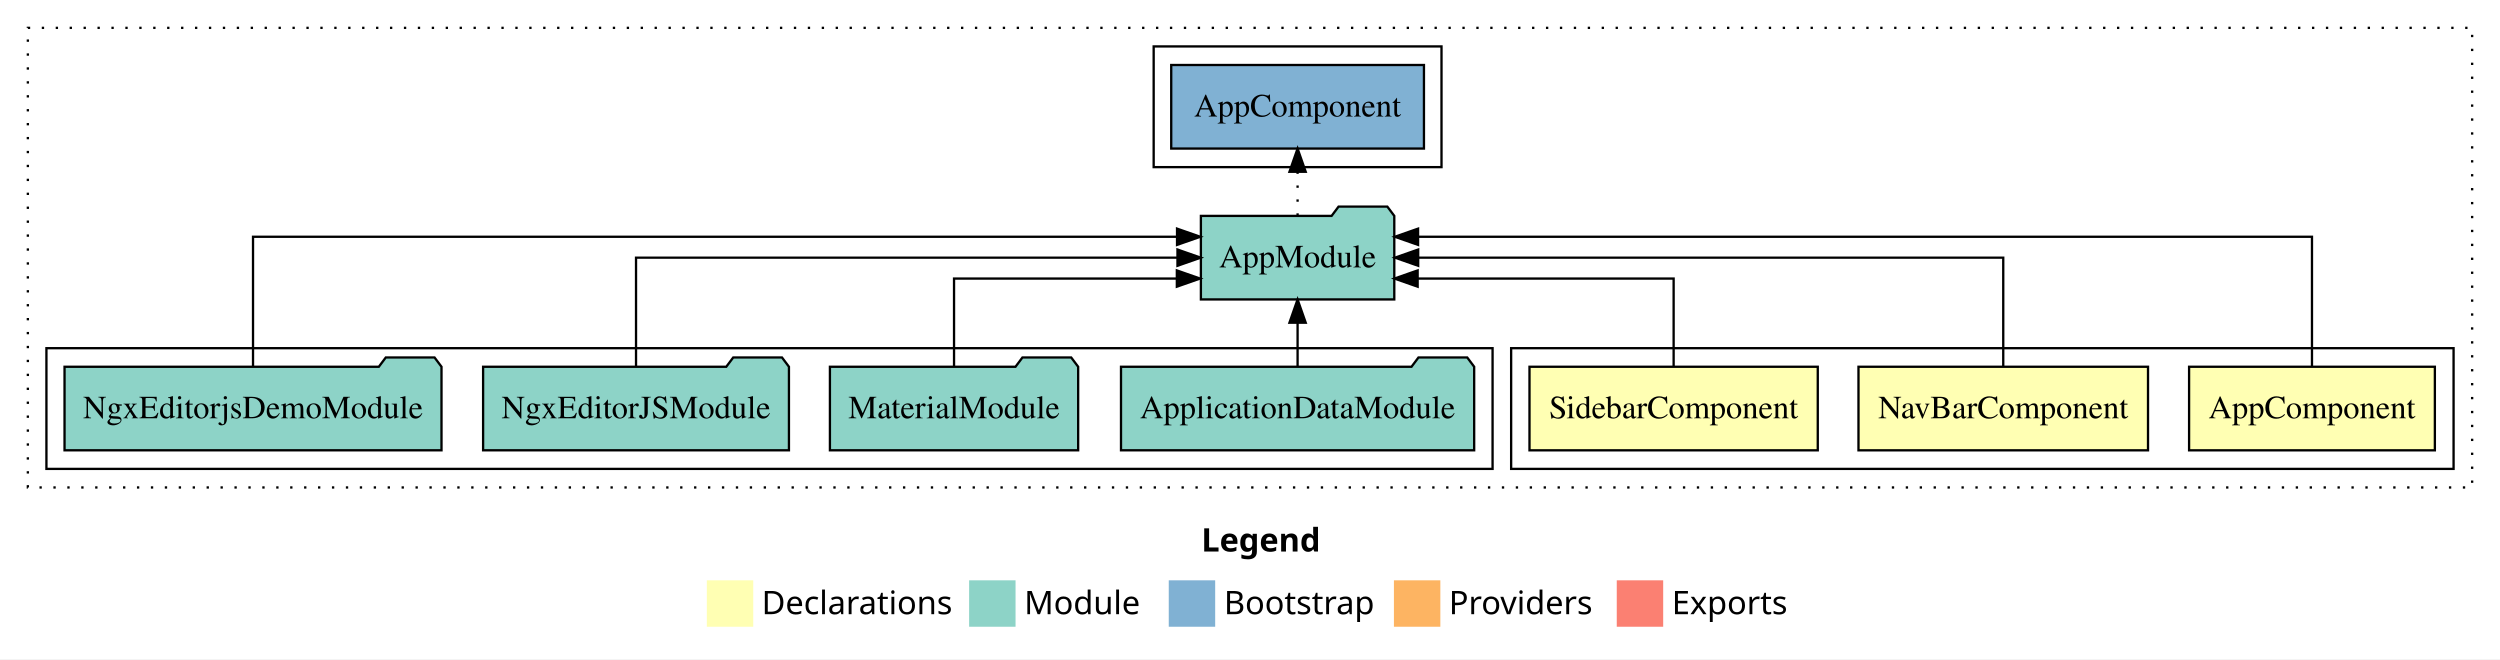
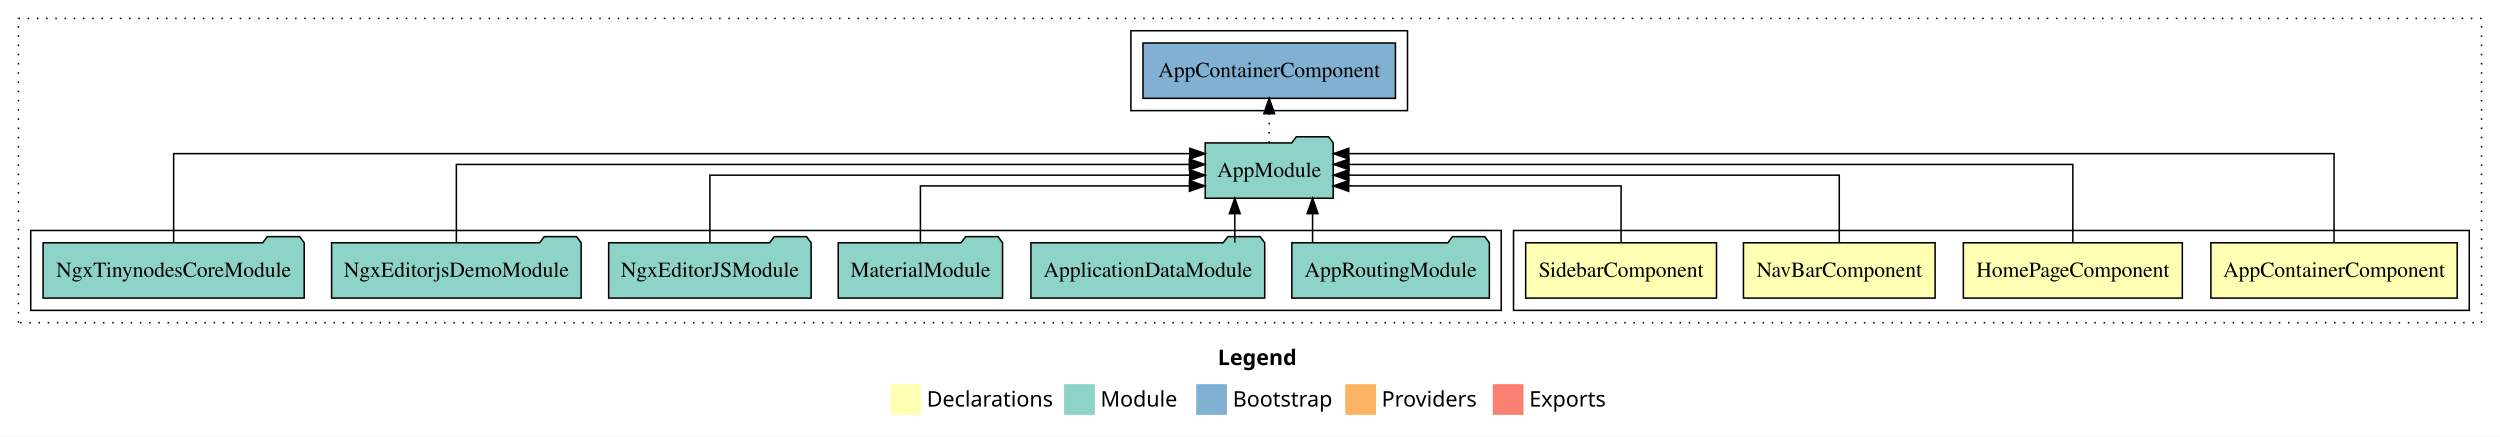
- <svg xmlns="http://www.w3.org/2000/svg" width="1077pt" height="284pt" viewBox="0.00 0.00 1077.00 284.00">
+ <svg xmlns="http://www.w3.org/2000/svg" width="1627pt" height="284pt" viewBox="0.00 0.00 1627.00 284.00">
  <g id="graph0" class="graph" transform="scale(1 1) rotate(0) translate(4 280)">
-     <polygon fill="#ffffff" stroke="transparent" points="-4,4 -4,-280 1073,-280 1073,4 -4,4" />
-     <text text-anchor="start" x="513.509" y="-42.4" font-family="sans-serif" font-weight="bold" font-size="14.00" fill="#000000">Legend</text>
-     <polygon fill="#ffffb3" stroke="transparent" points="300.5,-10 300.5,-30 320.5,-30 320.5,-10 300.5,-10" />
-     <text text-anchor="start" x="324.129" y="-15.4" font-family="sans-serif" font-size="14.00" fill="#000000">  Declarations</text>
-     <polygon fill="#8dd3c7" stroke="transparent" points="413.5,-10 413.5,-30 433.5,-30 433.5,-10 413.5,-10" />
-     <text text-anchor="start" x="437.225" y="-15.4" font-family="sans-serif" font-size="14.00" fill="#000000">  Module</text>
-     <polygon fill="#80b1d3" stroke="transparent" points="499.5,-10 499.5,-30 519.5,-30 519.5,-10 499.5,-10" />
-     <text text-anchor="start" x="523.281" y="-15.4" font-family="sans-serif" font-size="14.00" fill="#000000">  Bootstrap</text>
-     <polygon fill="#fdb462" stroke="transparent" points="596.5,-10 596.5,-30 616.5,-30 616.5,-10 596.5,-10" />
-     <text text-anchor="start" x="620.173" y="-15.4" font-family="sans-serif" font-size="14.00" fill="#000000">  Providers</text>
-     <polygon fill="#fb8072" stroke="transparent" points="692.5,-10 692.5,-30 712.5,-30 712.5,-10 692.5,-10" />
-     <text text-anchor="start" x="716.226" y="-15.4" font-family="sans-serif" font-size="14.00" fill="#000000">  Exports</text>
+     <polygon fill="#ffffff" stroke="transparent" points="-4,4 -4,-280 1623,-280 1623,4 -4,4" />
+     <text text-anchor="start" x="788.509" y="-42.4" font-family="sans-serif" font-weight="bold" font-size="14.00" fill="#000000">Legend</text>
+     <polygon fill="#ffffb3" stroke="transparent" points="575.5,-10 575.5,-30 595.5,-30 595.5,-10 575.5,-10" />
+     <text text-anchor="start" x="599.129" y="-15.4" font-family="sans-serif" font-size="14.00" fill="#000000">  Declarations</text>
+     <polygon fill="#8dd3c7" stroke="transparent" points="688.5,-10 688.5,-30 708.5,-30 708.5,-10 688.5,-10" />
+     <text text-anchor="start" x="712.225" y="-15.4" font-family="sans-serif" font-size="14.00" fill="#000000">  Module</text>
+     <polygon fill="#80b1d3" stroke="transparent" points="774.5,-10 774.5,-30 794.5,-30 794.5,-10 774.5,-10" />
+     <text text-anchor="start" x="798.281" y="-15.4" font-family="sans-serif" font-size="14.00" fill="#000000">  Bootstrap</text>
+     <polygon fill="#fdb462" stroke="transparent" points="871.5,-10 871.5,-30 891.5,-30 891.5,-10 871.5,-10" />
+     <text text-anchor="start" x="895.173" y="-15.4" font-family="sans-serif" font-size="14.00" fill="#000000">  Providers</text>
+     <polygon fill="#fb8072" stroke="transparent" points="967.5,-10 967.5,-30 987.5,-30 987.5,-10 967.5,-10" />
+     <text text-anchor="start" x="991.226" y="-15.4" font-family="sans-serif" font-size="14.00" fill="#000000">  Exports</text>
    <g id="clust1" class="cluster">
-       <polygon fill="none" stroke="#000000" stroke-dasharray="1,5" points="8,-70 8,-268 1061,-268 1061,-70 8,-70" />
+       <polygon fill="none" stroke="#000000" stroke-dasharray="1,5" points="8,-70 8,-268 1611,-268 1611,-70 8,-70" />
    </g>
    <g id="clust2" class="cluster">
-       <polygon fill="none" stroke="#000000" points="647,-78 647,-130 1053,-130 1053,-78 647,-78" />
+       <polygon fill="none" stroke="#000000" points="981,-78 981,-130 1603,-130 1603,-78 981,-78" />
    </g>
-     <g id="clust6" class="cluster">
-       <polygon fill="none" stroke="#000000" points="16,-78 16,-130 639,-130 639,-78 16,-78" />
+     <g id="clust7" class="cluster">
+       <polygon fill="none" stroke="#000000" points="16,-78 16,-130 973,-130 973,-78 16,-78" />
    </g>
-     <g id="clust8" class="cluster">
-       <polygon fill="none" stroke="#000000" points="493,-208 493,-260 617,-260 617,-208 493,-208" />
+     <g id="clust9" class="cluster">
+       <polygon fill="none" stroke="#000000" points="732,-208 732,-260 912,-260 912,-208 732,-208" />
    </g>
    <g id="node1" class="node">
-       <polygon fill="#ffffb3" stroke="#000000" points="1044.94,-122 939.06,-122 939.06,-86 1044.94,-86 1044.94,-122" />
-       <text text-anchor="middle" x="992" y="-99.8" font-family="Times,serif" font-size="14.00" fill="#000000">AppComponent</text>
+       <polygon fill="#ffffb3" stroke="#000000" points="1595.147,-122 1434.853,-122 1434.853,-86 1595.147,-86 1595.147,-122" />
+       <text text-anchor="middle" x="1515" y="-99.8" font-family="Times,serif" font-size="14.00" fill="#000000">AppContainerComponent</text>
+     </g>
+     <g id="node5" class="node">
+       <polygon fill="#8dd3c7" stroke="#000000" points="863.657,-187 860.657,-191 839.657,-191 836.657,-187 780.343,-187 780.343,-151 863.657,-151 863.657,-187" />
+       <text text-anchor="middle" x="822" y="-164.8" font-family="Times,serif" font-size="14.00" fill="#000000">AppModule</text>
+     </g>
+     <g id="edge1" class="edge">
+       <path fill="none" stroke="#000000" d="M1515,-122.011C1515,-144.485 1515,-180 1515,-180 1515,-180 873.79,-180 873.79,-180" />
+       <polygon fill="#000000" stroke="#000000" points="873.79,-176.5 863.79,-180 873.79,-183.5 873.79,-176.5" />
+     </g>
+     <g id="node2" class="node">
+       <polygon fill="#ffffb3" stroke="#000000" points="1416.256,-122 1273.744,-122 1273.744,-86 1416.256,-86 1416.256,-122" />
+       <text text-anchor="middle" x="1345" y="-99.8" font-family="Times,serif" font-size="14.00" fill="#000000">HomePageComponent</text>
+     </g>
+     <g id="edge2" class="edge">
+       <path fill="none" stroke="#000000" d="M1345,-122.129C1345,-142.572 1345,-173 1345,-173 1345,-173 873.915,-173 873.915,-173" />
+       <polygon fill="#000000" stroke="#000000" points="873.915,-169.5 863.915,-173 873.915,-176.5 873.915,-169.5" />
+     </g>
+     <g id="node3" class="node">
+       <polygon fill="#ffffb3" stroke="#000000" points="1255.366,-122 1130.634,-122 1130.634,-86 1255.366,-86 1255.366,-122" />
+       <text text-anchor="middle" x="1193" y="-99.8" font-family="Times,serif" font-size="14.00" fill="#000000">NavBarComponent</text>
+     </g>
+     <g id="edge3" class="edge">
+       <path fill="none" stroke="#000000" d="M1193,-122.267C1193,-140.555 1193,-166 1193,-166 1193,-166 873.837,-166 873.837,-166" />
+       <polygon fill="#000000" stroke="#000000" points="873.837,-162.5 863.837,-166 873.837,-169.5 873.837,-162.5" />
    </g>
    <g id="node4" class="node">
-       <polygon fill="#8dd3c7" stroke="#000000" points="596.657,-187 593.657,-191 572.657,-191 569.657,-187 513.343,-187 513.343,-151 596.657,-151 596.657,-187" />
-       <text text-anchor="middle" x="555" y="-164.8" font-family="Times,serif" font-size="14.00" fill="#000000">AppModule</text>
+       <polygon fill="#ffffb3" stroke="#000000" points="1113.095,-122 988.905,-122 988.905,-86 1113.095,-86 1113.095,-122" />
+       <text text-anchor="middle" x="1051" y="-99.8" font-family="Times,serif" font-size="14.00" fill="#000000">SidebarComponent</text>
    </g>
-     <g id="edge1" class="edge">
-       <path fill="none" stroke="#000000" d="M992,-122.292C992,-144.206 992,-178 992,-178 992,-178 606.901,-178 606.901,-178" />
-       <polygon fill="#000000" stroke="#000000" points="606.901,-174.5 596.901,-178 606.901,-181.5 606.901,-174.5" />
+     <g id="edge4" class="edge">
+       <path fill="none" stroke="#000000" d="M1051,-122.009C1051,-138.049 1051,-159 1051,-159 1051,-159 873.736,-159 873.736,-159" />
+       <polygon fill="#000000" stroke="#000000" points="873.736,-155.5 863.736,-159 873.736,-162.5 873.736,-155.5" />
    </g>
-     <g id="node2" class="node">
-       <polygon fill="#ffffb3" stroke="#000000" points="921.365,-122 796.635,-122 796.635,-86 921.365,-86 921.365,-122" />
-       <text text-anchor="middle" x="859" y="-99.8" font-family="Times,serif" font-size="14.00" fill="#000000">NavBarComponent</text>
+     <g id="node12" class="node">
+       <polygon fill="#80b1d3" stroke="#000000" points="904.147,-252 739.853,-252 739.853,-216 904.147,-216 904.147,-252" />
+       <text text-anchor="middle" x="822" y="-229.8" font-family="Times,serif" font-size="14.00" fill="#000000">AppContainerComponent </text>
    </g>
-     <g id="edge2" class="edge">
-       <path fill="none" stroke="#000000" d="M859,-122.106C859,-141.339 859,-169 859,-169 859,-169 606.951,-169 606.951,-169" />
-       <polygon fill="#000000" stroke="#000000" points="606.951,-165.5 596.951,-169 606.951,-172.5 606.951,-165.5" />
+     <g id="edge11" class="edge">
+       <path fill="none" stroke="#000000" stroke-dasharray="1,5" d="M822,-187.106C822,-187.106 822,-205.991 822,-205.991" />
+       <polygon fill="#000000" stroke="#000000" points="818.5,-205.991 822,-215.991 825.5,-205.991 818.5,-205.991" />
    </g>
-     <g id="node3" class="node">
-       <polygon fill="#ffffb3" stroke="#000000" points="779.095,-122 654.905,-122 654.905,-86 779.095,-86 779.095,-122" />
-       <text text-anchor="middle" x="717" y="-99.8" font-family="Times,serif" font-size="14.00" fill="#000000">SidebarComponent</text>
+     <g id="node6" class="node">
+       <polygon fill="#8dd3c7" stroke="#000000" points="965.274,-122 962.274,-126 941.274,-126 938.274,-122 836.726,-122 836.726,-86 965.274,-86 965.274,-122" />
+       <text text-anchor="middle" x="901" y="-99.8" font-family="Times,serif" font-size="14.00" fill="#000000">AppRoutingModule</text>
    </g>
-     <g id="edge3" class="edge">
-       <path fill="none" stroke="#000000" d="M717,-122.027C717,-138.398 717,-160 717,-160 717,-160 606.719,-160 606.719,-160" />
-       <polygon fill="#000000" stroke="#000000" points="606.719,-156.5 596.719,-160 606.719,-163.5 606.719,-156.5" />
+     <g id="edge5" class="edge">
+       <path fill="none" stroke="#000000" d="M850.221,-122.106C850.221,-122.106 850.221,-140.991 850.221,-140.991" />
+       <polygon fill="#000000" stroke="#000000" points="846.721,-140.991 850.221,-150.991 853.721,-140.991 846.721,-140.991" />
+     </g>
+     <g id="node7" class="node">
+       <polygon fill="#8dd3c7" stroke="#000000" points="819.074,-122 816.074,-126 795.074,-126 792.074,-122 666.926,-122 666.926,-86 819.074,-86 819.074,-122" />
+       <text text-anchor="middle" x="743" y="-99.8" font-family="Times,serif" font-size="14.00" fill="#000000">ApplicationDataModule</text>
+     </g>
+     <g id="edge6" class="edge">
+       <path fill="none" stroke="#000000" d="M799.605,-122.106C799.605,-122.106 799.605,-140.991 799.605,-140.991" />
+       <polygon fill="#000000" stroke="#000000" points="796.105,-140.991 799.605,-150.991 803.105,-140.991 796.105,-140.991" />
+     </g>
+     <g id="node8" class="node">
+       <polygon fill="#8dd3c7" stroke="#000000" points="648.471,-122 645.471,-126 624.471,-126 621.471,-122 541.529,-122 541.529,-86 648.471,-86 648.471,-122" />
+       <text text-anchor="middle" x="595" y="-99.8" font-family="Times,serif" font-size="14.00" fill="#000000">MaterialModule</text>
+     </g>
+     <g id="edge7" class="edge">
+       <path fill="none" stroke="#000000" d="M595,-122.009C595,-138.049 595,-159 595,-159 595,-159 770.1,-159 770.1,-159" />
+       <polygon fill="#000000" stroke="#000000" points="770.1,-162.5 780.1,-159 770.1,-155.5 770.1,-162.5" />
    </g>
    <g id="node9" class="node">
-       <polygon fill="#80b1d3" stroke="#000000" points="609.439,-252 500.561,-252 500.561,-216 609.439,-216 609.439,-252" />
-       <text text-anchor="middle" x="555" y="-229.8" font-family="Times,serif" font-size="14.00" fill="#000000">AppComponent </text>
+       <polygon fill="#8dd3c7" stroke="#000000" points="523.878,-122 520.878,-126 499.878,-126 496.878,-122 392.122,-122 392.122,-86 523.878,-86 523.878,-122" />
+       <text text-anchor="middle" x="458" y="-99.8" font-family="Times,serif" font-size="14.00" fill="#000000">NgxEditorJSModule</text>
    </g>
    <g id="edge8" class="edge">
-       <path fill="none" stroke="#000000" stroke-dasharray="1,5" d="M555,-187.106C555,-187.106 555,-205.991 555,-205.991" />
-       <polygon fill="#000000" stroke="#000000" points="551.5,-205.991 555,-215.991 558.5,-205.991 551.5,-205.991" />
+       <path fill="none" stroke="#000000" d="M458,-122.267C458,-140.555 458,-166 458,-166 458,-166 770.245,-166 770.245,-166" />
+       <polygon fill="#000000" stroke="#000000" points="770.245,-169.5 780.245,-166 770.245,-162.5 770.245,-169.5" />
    </g>
-     <g id="node5" class="node">
-       <polygon fill="#8dd3c7" stroke="#000000" points="631.074,-122 628.074,-126 607.074,-126 604.074,-122 478.926,-122 478.926,-86 631.074,-86 631.074,-122" />
-       <text text-anchor="middle" x="555" y="-99.8" font-family="Times,serif" font-size="14.00" fill="#000000">ApplicationDataModule</text>
+     <g id="node10" class="node">
+       <polygon fill="#8dd3c7" stroke="#000000" points="374.198,-122 371.198,-126 350.198,-126 347.198,-122 211.802,-122 211.802,-86 374.198,-86 374.198,-122" />
+       <text text-anchor="middle" x="293" y="-99.8" font-family="Times,serif" font-size="14.00" fill="#000000">NgxEditorjsDemoModule</text>
    </g>
-     <g id="edge4" class="edge">
-       <path fill="none" stroke="#000000" d="M555,-122.106C555,-122.106 555,-140.991 555,-140.991" />
-       <polygon fill="#000000" stroke="#000000" points="551.5,-140.991 555,-150.991 558.5,-140.991 551.5,-140.991" />
+     <g id="edge9" class="edge">
+       <path fill="none" stroke="#000000" d="M293,-122.129C293,-142.572 293,-173 293,-173 293,-173 770.048,-173 770.048,-173" />
+       <polygon fill="#000000" stroke="#000000" points="770.048,-176.5 780.048,-173 770.048,-169.5 770.048,-176.5" />
    </g>
-     <g id="node6" class="node">
-       <polygon fill="#8dd3c7" stroke="#000000" points="460.471,-122 457.471,-126 436.471,-126 433.471,-122 353.529,-122 353.529,-86 460.471,-86 460.471,-122" />
-       <text text-anchor="middle" x="407" y="-99.8" font-family="Times,serif" font-size="14.00" fill="#000000">MaterialModule</text>
+     <g id="node11" class="node">
+       <polygon fill="#8dd3c7" stroke="#000000" points="193.971,-122 190.971,-126 169.971,-126 166.971,-122 24.029,-122 24.029,-86 193.971,-86 193.971,-122" />
+       <text text-anchor="middle" x="109" y="-99.8" font-family="Times,serif" font-size="14.00" fill="#000000">NgxTinynodesCoreModule</text>
    </g>
-     <g id="edge5" class="edge">
-       <path fill="none" stroke="#000000" d="M407,-122.027C407,-138.398 407,-160 407,-160 407,-160 502.985,-160 502.985,-160" />
-       <polygon fill="#000000" stroke="#000000" points="502.985,-163.5 512.985,-160 502.985,-156.5 502.985,-163.5" />
-     </g>
-     <g id="node7" class="node">
-       <polygon fill="#8dd3c7" stroke="#000000" points="335.878,-122 332.878,-126 311.878,-126 308.878,-122 204.122,-122 204.122,-86 335.878,-86 335.878,-122" />
-       <text text-anchor="middle" x="270" y="-99.8" font-family="Times,serif" font-size="14.00" fill="#000000">NgxEditorJSModule</text>
-     </g>
-     <g id="edge6" class="edge">
-       <path fill="none" stroke="#000000" d="M270,-122.106C270,-141.339 270,-169 270,-169 270,-169 503.253,-169 503.253,-169" />
-       <polygon fill="#000000" stroke="#000000" points="503.253,-172.5 513.253,-169 503.253,-165.5 503.253,-172.5" />
-     </g>
-     <g id="node8" class="node">
-       <polygon fill="#8dd3c7" stroke="#000000" points="186.198,-122 183.198,-126 162.198,-126 159.198,-122 23.802,-122 23.802,-86 186.198,-86 186.198,-122" />
-       <text text-anchor="middle" x="105" y="-99.8" font-family="Times,serif" font-size="14.00" fill="#000000">NgxEditorjsDemoModule</text>
-     </g>
-     <g id="edge7" class="edge">
-       <path fill="none" stroke="#000000" d="M105,-122.292C105,-144.206 105,-178 105,-178 105,-178 503.069,-178 503.069,-178" />
-       <polygon fill="#000000" stroke="#000000" points="503.069,-181.5 513.069,-178 503.069,-174.5 503.069,-181.5" />
+     <g id="edge10" class="edge">
+       <path fill="none" stroke="#000000" d="M109,-122.011C109,-144.485 109,-180 109,-180 109,-180 770.323,-180 770.323,-180" />
+       <polygon fill="#000000" stroke="#000000" points="770.323,-183.5 780.323,-180 770.323,-176.5 770.323,-183.5" />
    </g>
  </g>
</svg>
